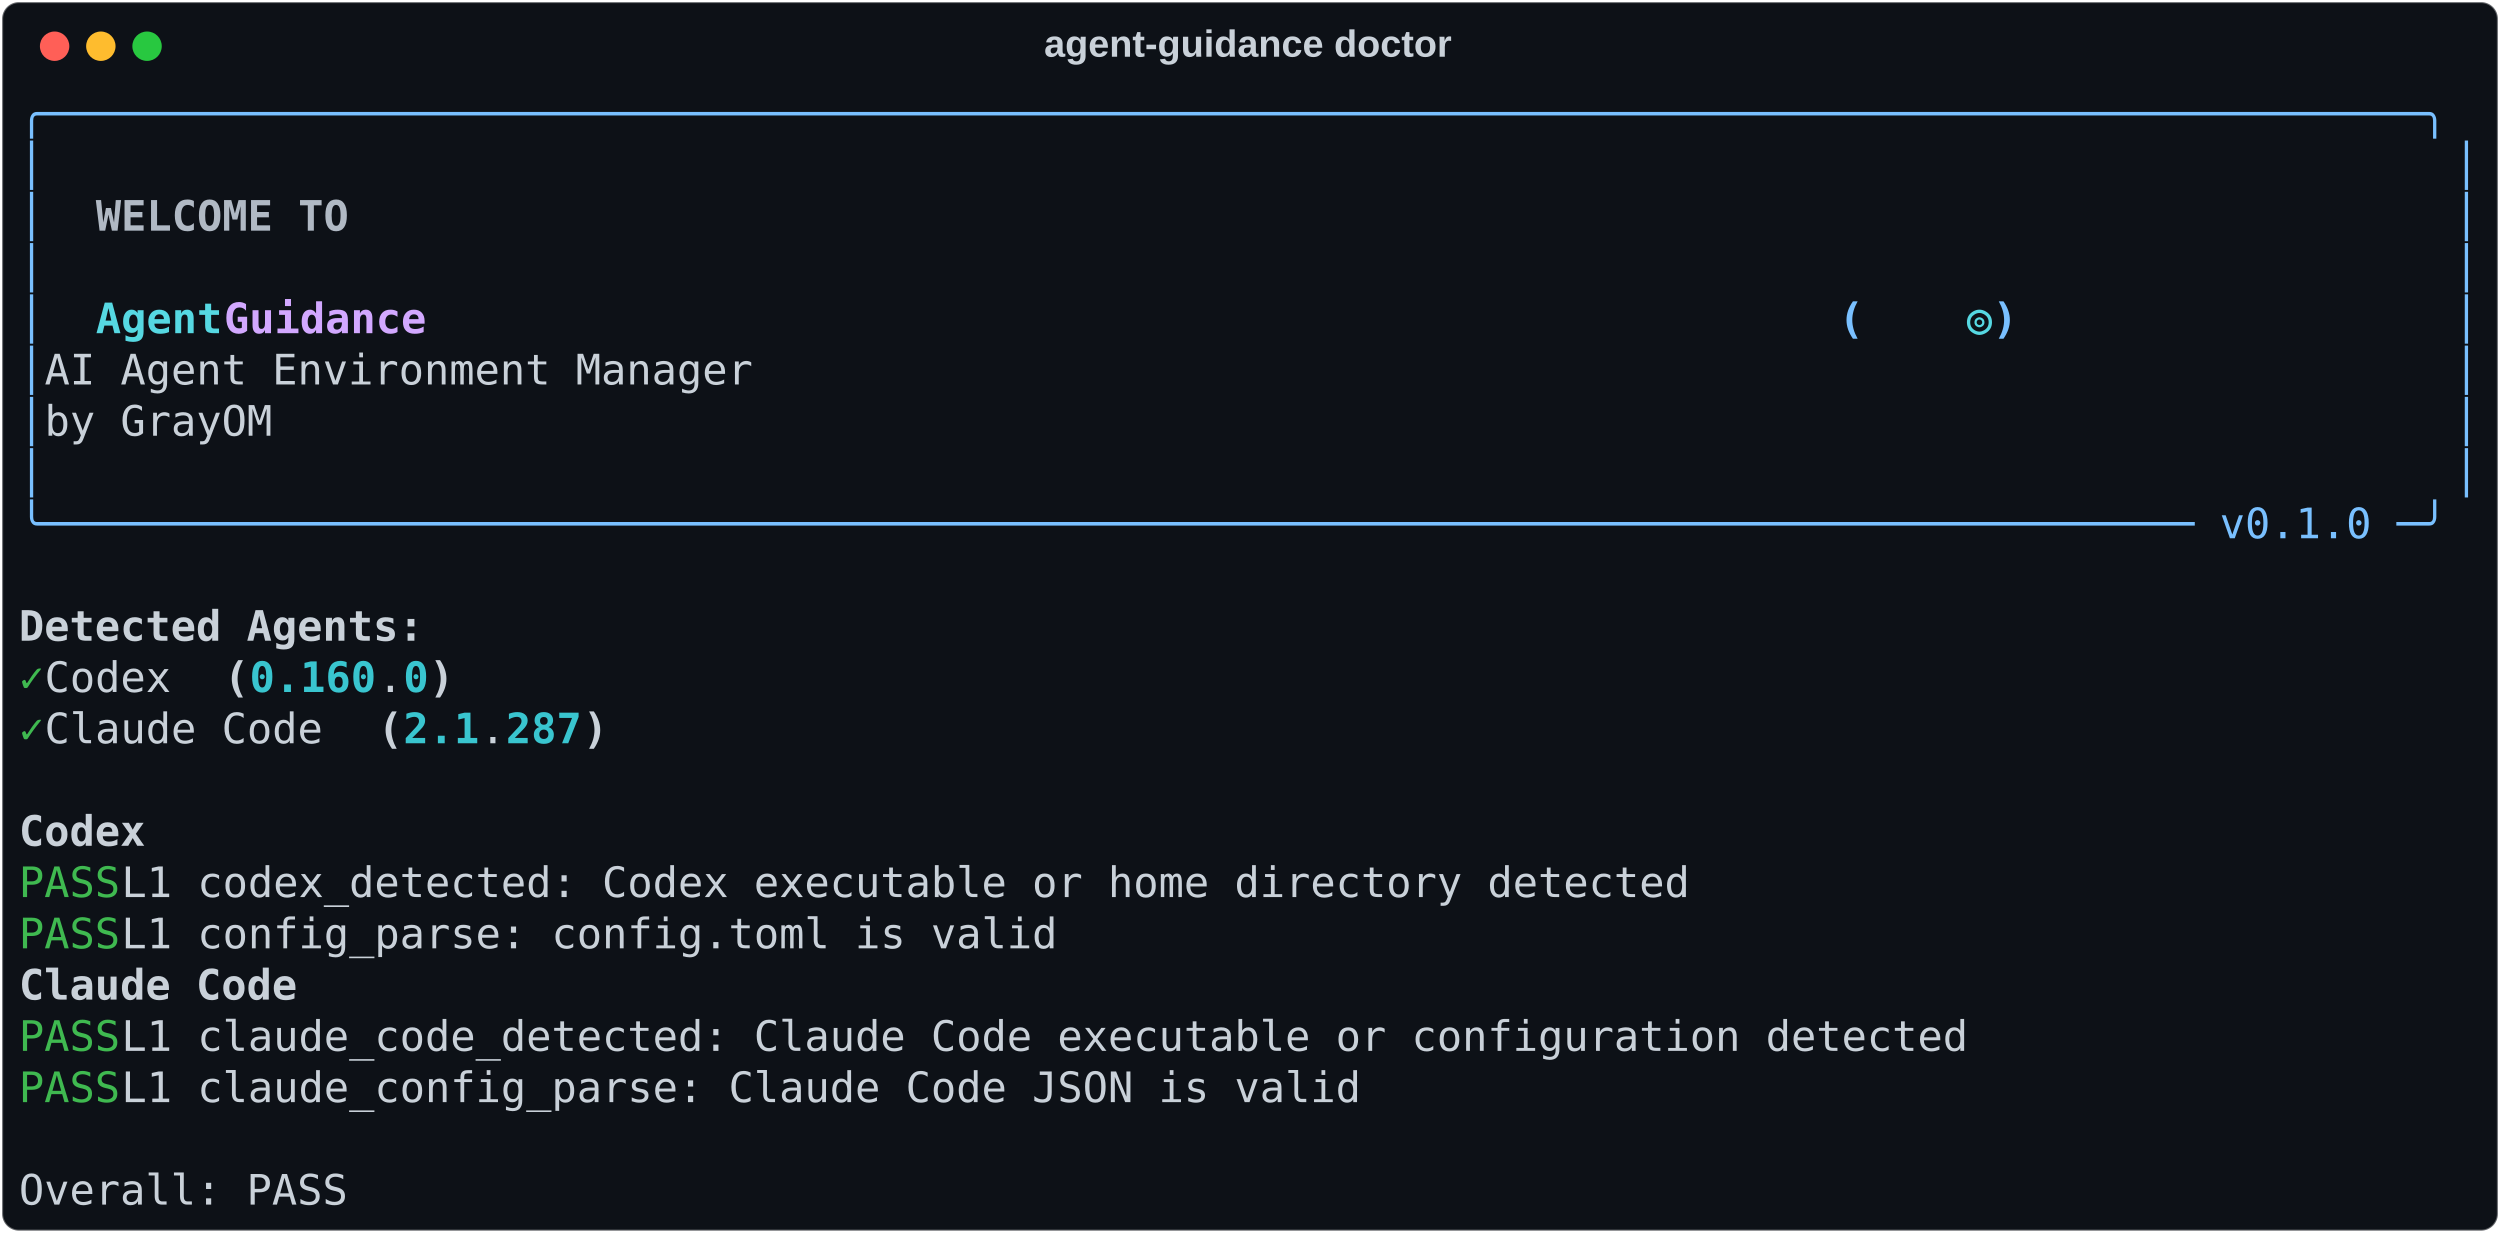
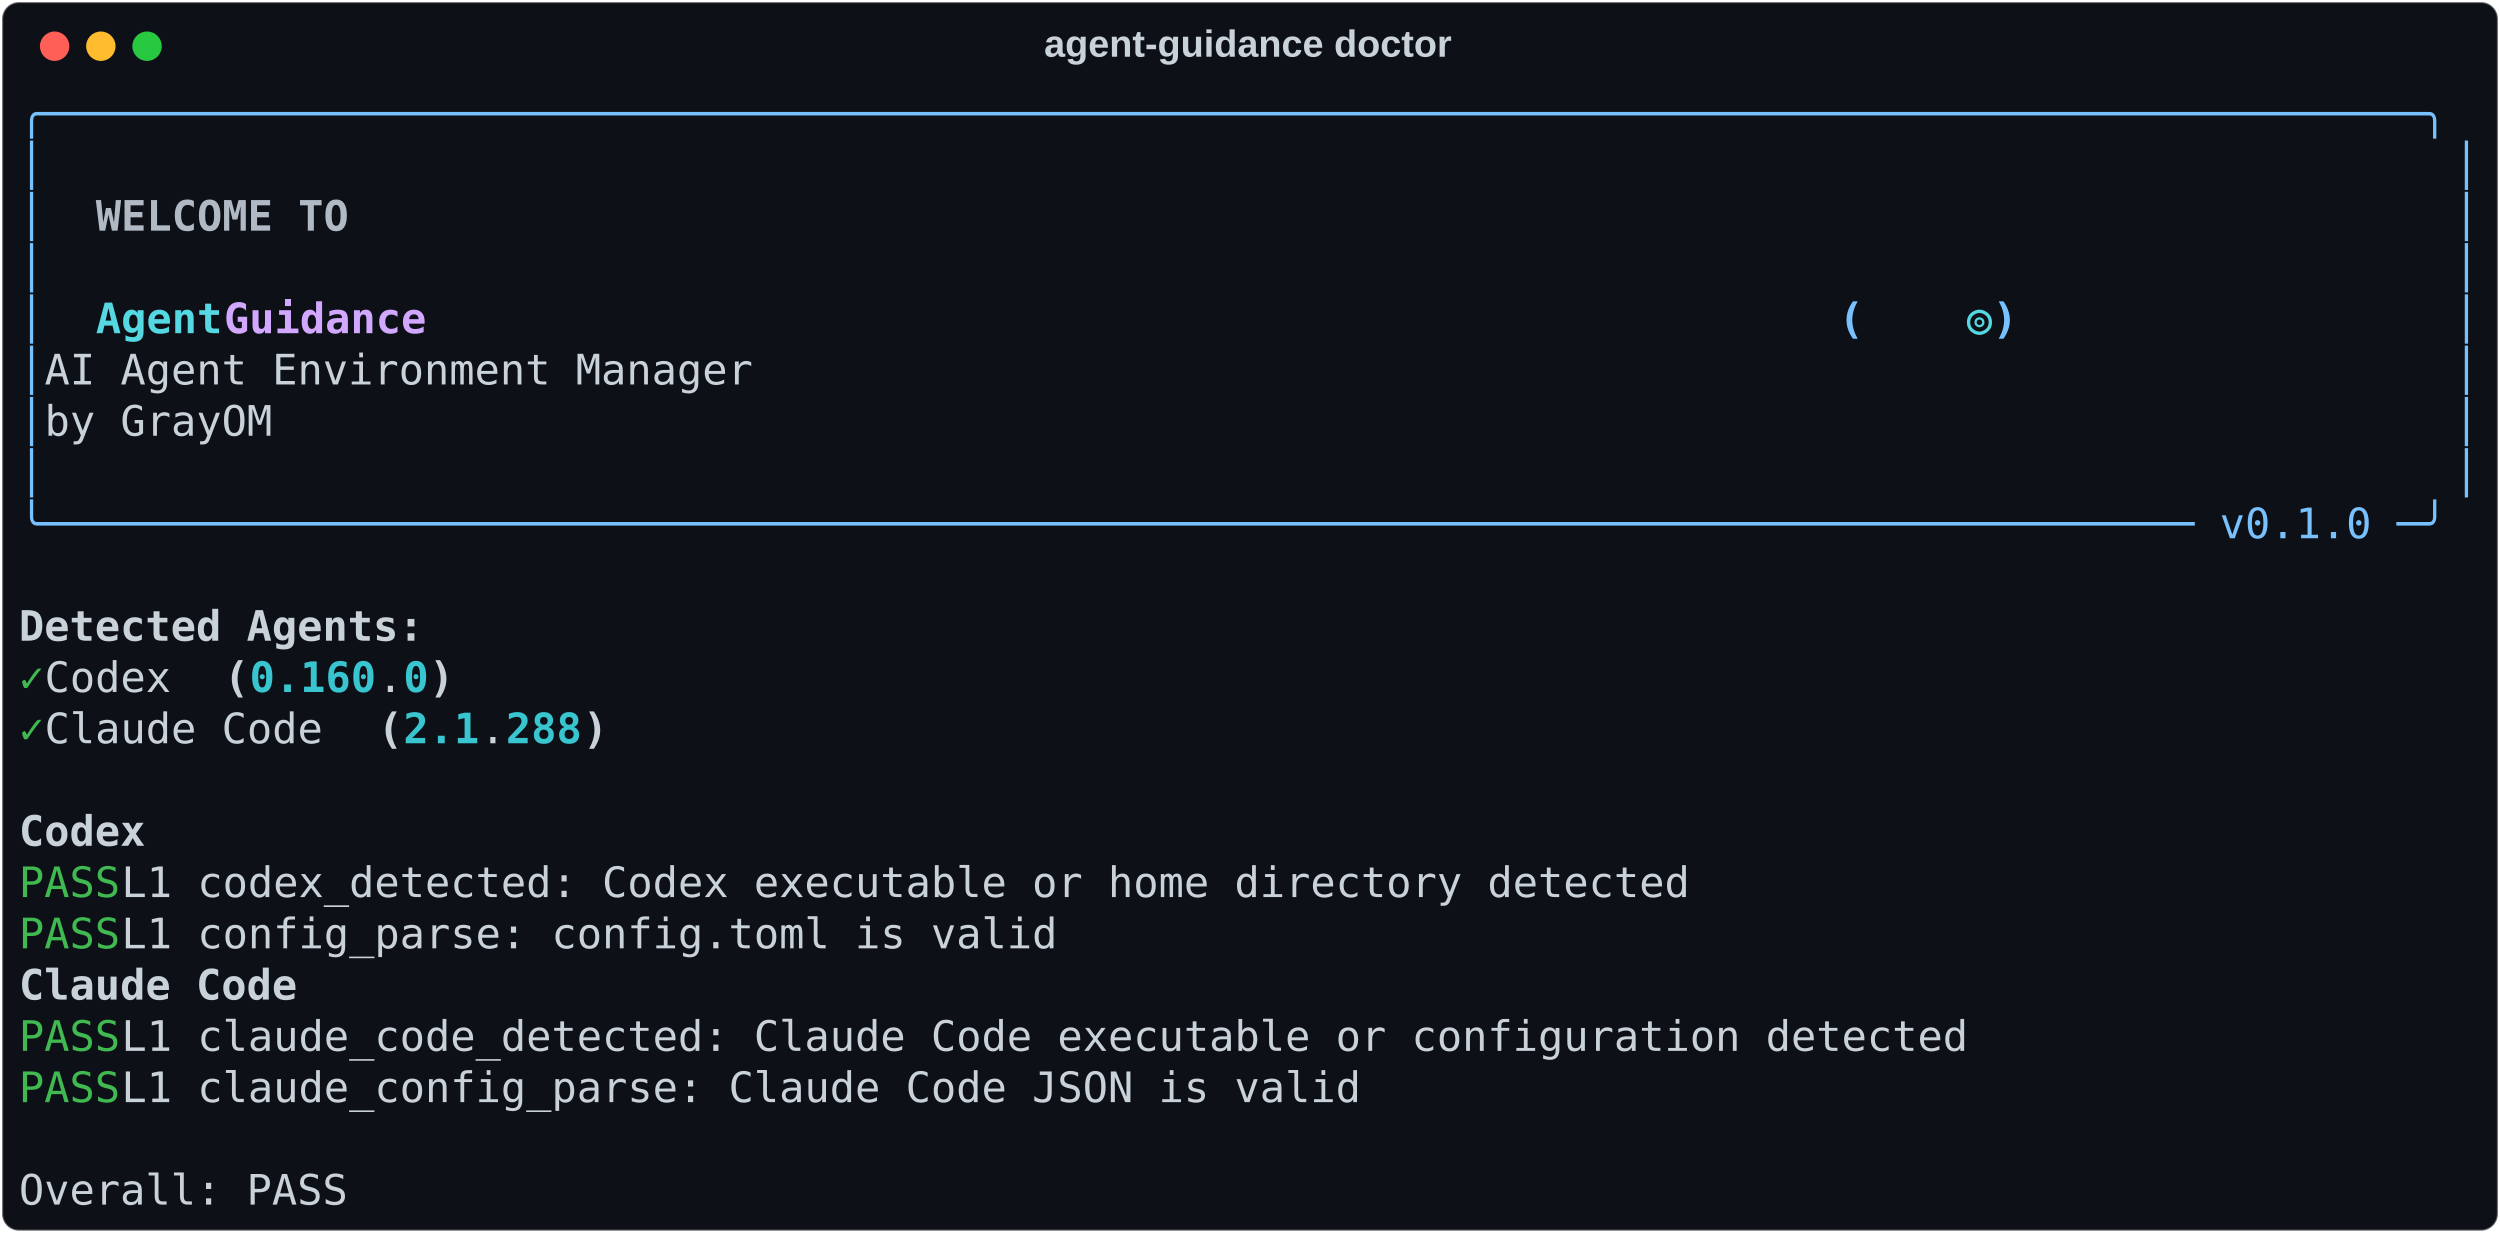
<svg xmlns="http://www.w3.org/2000/svg" class="rich-terminal" viewBox="0 0 1190 586.8">
  <style>

    @font-face {
        font-family: "Fira Code";
        src: local("FiraCode-Regular"),
                url("https://cdnjs.cloudflare.com/ajax/libs/firacode/6.2.0/woff2/FiraCode-Regular.woff2") format("woff2"),
                url("https://cdnjs.cloudflare.com/ajax/libs/firacode/6.2.0/woff/FiraCode-Regular.woff") format("woff");
        font-style: normal;
        font-weight: 400;
    }
    @font-face {
        font-family: "Fira Code";
        src: local("FiraCode-Bold"),
                url("https://cdnjs.cloudflare.com/ajax/libs/firacode/6.2.0/woff2/FiraCode-Bold.woff2") format("woff2"),
                url("https://cdnjs.cloudflare.com/ajax/libs/firacode/6.2.0/woff/FiraCode-Bold.woff") format("woff");
        font-style: bold;
        font-weight: 700;
    }

-     .terminal-439810140-matrix {
+     .terminal-562165853-matrix {
        font-family: Fira Code, monospace;
        font-size: 20px;
        line-height: 24.4px;
        font-variant-east-asian: full-width;
    }

-     .terminal-439810140-title {
+     .terminal-562165853-title {
        font-size: 18px;
        font-weight: bold;
        font-family: arial;
    }

-     .terminal-439810140-r1 { fill: #79c0ff }
- .terminal-439810140-r2 { fill: #c9d1d9 }
- .terminal-439810140-r3 { fill: #b0b9c4;font-weight: bold }
- .terminal-439810140-r4 { fill: #79c0ff;font-weight: bold }
- .terminal-439810140-r5 { fill: #56d8e2;font-weight: bold }
- .terminal-439810140-r6 { fill: #d2a8ff;font-weight: bold }
- .terminal-439810140-r7 { fill: #c9d1d9;font-weight: bold }
- .terminal-439810140-r8 { fill: #3fb950 }
- .terminal-439810140-r9 { fill: #39c5cf;font-weight: bold }
+     .terminal-562165853-r1 { fill: #79c0ff }
+ .terminal-562165853-r2 { fill: #c9d1d9 }
+ .terminal-562165853-r3 { fill: #b0b9c4;font-weight: bold }
+ .terminal-562165853-r4 { fill: #79c0ff;font-weight: bold }
+ .terminal-562165853-r5 { fill: #56d8e2;font-weight: bold }
+ .terminal-562165853-r6 { fill: #d2a8ff;font-weight: bold }
+ .terminal-562165853-r7 { fill: #c9d1d9;font-weight: bold }
+ .terminal-562165853-r8 { fill: #3fb950 }
+ .terminal-562165853-r9 { fill: #39c5cf;font-weight: bold }
    </style>
  <defs>
-     <clipPath id="terminal-439810140-clip-terminal">
+     <clipPath id="terminal-562165853-clip-terminal">
      <rect x="0" y="0" width="1170.2" height="535.8" />
    </clipPath>
-     <clipPath id="terminal-439810140-line-0">
+     <clipPath id="terminal-562165853-line-0">
      <rect x="0" y="1.5" width="1171.2" height="24.65" />
    </clipPath>
-     <clipPath id="terminal-439810140-line-1">
+     <clipPath id="terminal-562165853-line-1">
      <rect x="0" y="25.9" width="1171.2" height="24.65" />
    </clipPath>
-     <clipPath id="terminal-439810140-line-2">
+     <clipPath id="terminal-562165853-line-2">
      <rect x="0" y="50.3" width="1171.2" height="24.65" />
    </clipPath>
-     <clipPath id="terminal-439810140-line-3">
+     <clipPath id="terminal-562165853-line-3">
      <rect x="0" y="74.7" width="1171.2" height="24.65" />
    </clipPath>
-     <clipPath id="terminal-439810140-line-4">
+     <clipPath id="terminal-562165853-line-4">
      <rect x="0" y="99.1" width="1171.2" height="24.65" />
    </clipPath>
-     <clipPath id="terminal-439810140-line-5">
+     <clipPath id="terminal-562165853-line-5">
      <rect x="0" y="123.5" width="1171.2" height="24.65" />
    </clipPath>
-     <clipPath id="terminal-439810140-line-6">
+     <clipPath id="terminal-562165853-line-6">
      <rect x="0" y="147.9" width="1171.2" height="24.65" />
    </clipPath>
-     <clipPath id="terminal-439810140-line-7">
+     <clipPath id="terminal-562165853-line-7">
      <rect x="0" y="172.3" width="1171.2" height="24.65" />
    </clipPath>
-     <clipPath id="terminal-439810140-line-8">
+     <clipPath id="terminal-562165853-line-8">
      <rect x="0" y="196.7" width="1171.2" height="24.65" />
    </clipPath>
-     <clipPath id="terminal-439810140-line-9">
+     <clipPath id="terminal-562165853-line-9">
      <rect x="0" y="221.1" width="1171.2" height="24.65" />
    </clipPath>
-     <clipPath id="terminal-439810140-line-10">
+     <clipPath id="terminal-562165853-line-10">
      <rect x="0" y="245.5" width="1171.2" height="24.65" />
    </clipPath>
-     <clipPath id="terminal-439810140-line-11">
+     <clipPath id="terminal-562165853-line-11">
      <rect x="0" y="269.9" width="1171.2" height="24.65" />
    </clipPath>
-     <clipPath id="terminal-439810140-line-12">
+     <clipPath id="terminal-562165853-line-12">
      <rect x="0" y="294.3" width="1171.2" height="24.65" />
    </clipPath>
-     <clipPath id="terminal-439810140-line-13">
+     <clipPath id="terminal-562165853-line-13">
      <rect x="0" y="318.7" width="1171.2" height="24.65" />
    </clipPath>
-     <clipPath id="terminal-439810140-line-14">
+     <clipPath id="terminal-562165853-line-14">
      <rect x="0" y="343.1" width="1171.2" height="24.65" />
    </clipPath>
-     <clipPath id="terminal-439810140-line-15">
+     <clipPath id="terminal-562165853-line-15">
      <rect x="0" y="367.5" width="1171.2" height="24.65" />
    </clipPath>
-     <clipPath id="terminal-439810140-line-16">
+     <clipPath id="terminal-562165853-line-16">
      <rect x="0" y="391.9" width="1171.2" height="24.65" />
    </clipPath>
-     <clipPath id="terminal-439810140-line-17">
+     <clipPath id="terminal-562165853-line-17">
      <rect x="0" y="416.3" width="1171.2" height="24.65" />
    </clipPath>
-     <clipPath id="terminal-439810140-line-18">
+     <clipPath id="terminal-562165853-line-18">
      <rect x="0" y="440.7" width="1171.2" height="24.65" />
    </clipPath>
-     <clipPath id="terminal-439810140-line-19">
+     <clipPath id="terminal-562165853-line-19">
      <rect x="0" y="465.1" width="1171.2" height="24.65" />
    </clipPath>
-     <clipPath id="terminal-439810140-line-20">
+     <clipPath id="terminal-562165853-line-20">
      <rect x="0" y="489.5" width="1171.2" height="24.65" />
    </clipPath>
  </defs>
  <rect fill="#0d1117" stroke="rgba(255,255,255,0.35)" stroke-width="1" x="1" y="1" width="1188" height="584.8" rx="8" />
-   <text class="terminal-439810140-title" fill="#c9d1d9" text-anchor="middle" x="594" y="27">agent-guidance doctor</text>
+   <text class="terminal-562165853-title" fill="#c9d1d9" text-anchor="middle" x="594" y="27">agent-guidance doctor</text>
  <g transform="translate(26,22)">
    <circle cx="0" cy="0" r="7" fill="#ff5f57" />
    <circle cx="22" cy="0" r="7" fill="#febc2e" />
    <circle cx="44" cy="0" r="7" fill="#28c840" />
  </g>
-   <g transform="translate(9, 41)" clip-path="url(#terminal-439810140-clip-terminal)">
-     <g class="terminal-439810140-matrix">
-       <text class="terminal-439810140-r1" x="0" y="20" textLength="1171.2" clip-path="url(#terminal-439810140-line-0)">╭──────────────────────────────────────────────────────────────────────────────────────────────╮</text>
-       <text class="terminal-439810140-r2" x="1171.2" y="20" textLength="12.2" clip-path="url(#terminal-439810140-line-0)">
- </text>
-       <text class="terminal-439810140-r1" x="0" y="44.4" textLength="12.2" clip-path="url(#terminal-439810140-line-1)">│</text>
-       <text class="terminal-439810140-r1" x="1159" y="44.4" textLength="12.2" clip-path="url(#terminal-439810140-line-1)">│</text>
-       <text class="terminal-439810140-r2" x="1171.2" y="44.4" textLength="12.2" clip-path="url(#terminal-439810140-line-1)">
- </text>
-       <text class="terminal-439810140-r1" x="0" y="68.8" textLength="12.2" clip-path="url(#terminal-439810140-line-2)">│</text>
-       <text class="terminal-439810140-r3" x="36.6" y="68.8" textLength="658.8" clip-path="url(#terminal-439810140-line-2)">WELCOME TO                                            </text>
-       <text class="terminal-439810140-r1" x="1159" y="68.8" textLength="12.2" clip-path="url(#terminal-439810140-line-2)">│</text>
-       <text class="terminal-439810140-r2" x="1171.2" y="68.8" textLength="12.2" clip-path="url(#terminal-439810140-line-2)">
- </text>
-       <text class="terminal-439810140-r1" x="0" y="93.2" textLength="12.2" clip-path="url(#terminal-439810140-line-3)">│</text>
-       <text class="terminal-439810140-r1" x="1159" y="93.2" textLength="12.2" clip-path="url(#terminal-439810140-line-3)">│</text>
-       <text class="terminal-439810140-r2" x="1171.2" y="93.2" textLength="12.2" clip-path="url(#terminal-439810140-line-3)">
- </text>
-       <text class="terminal-439810140-r1" x="0" y="117.6" textLength="12.2" clip-path="url(#terminal-439810140-line-4)">│</text>
-       <text class="terminal-439810140-r5" x="36.6" y="117.6" textLength="61" clip-path="url(#terminal-439810140-line-4)">Agent</text>
-       <text class="terminal-439810140-r6" x="97.6" y="117.6" textLength="109.8" clip-path="url(#terminal-439810140-line-4)"> Guidance</text>
-       <text class="terminal-439810140-r4" x="866.2" y="117.6" textLength="61" clip-path="url(#terminal-439810140-line-4)">   ( </text>
-       <text class="terminal-439810140-r5" x="927.2" y="117.6" textLength="12.2" clip-path="url(#terminal-439810140-line-4)">◎</text>
-       <text class="terminal-439810140-r4" x="939.4" y="117.6" textLength="24.4" clip-path="url(#terminal-439810140-line-4)"> )</text>
-       <text class="terminal-439810140-r1" x="1159" y="117.6" textLength="12.2" clip-path="url(#terminal-439810140-line-4)">│</text>
-       <text class="terminal-439810140-r2" x="1171.2" y="117.6" textLength="12.2" clip-path="url(#terminal-439810140-line-4)">
- </text>
-       <text class="terminal-439810140-r1" x="0" y="142" textLength="12.2" clip-path="url(#terminal-439810140-line-5)">│</text>
-       <text class="terminal-439810140-r2" x="12.2" y="142" textLength="854" clip-path="url(#terminal-439810140-line-5)">  AI Agent Environment Manager                                        </text>
-       <text class="terminal-439810140-r1" x="1159" y="142" textLength="12.2" clip-path="url(#terminal-439810140-line-5)">│</text>
-       <text class="terminal-439810140-r2" x="1171.2" y="142" textLength="12.2" clip-path="url(#terminal-439810140-line-5)">
- </text>
-       <text class="terminal-439810140-r1" x="0" y="166.4" textLength="12.2" clip-path="url(#terminal-439810140-line-6)">│</text>
-       <text class="terminal-439810140-r2" x="12.2" y="166.4" textLength="1146.8" clip-path="url(#terminal-439810140-line-6)">  by GrayOM                                                                                   </text>
-       <text class="terminal-439810140-r1" x="1159" y="166.4" textLength="12.2" clip-path="url(#terminal-439810140-line-6)">│</text>
-       <text class="terminal-439810140-r2" x="1171.2" y="166.4" textLength="12.2" clip-path="url(#terminal-439810140-line-6)">
- </text>
-       <text class="terminal-439810140-r1" x="0" y="190.8" textLength="12.2" clip-path="url(#terminal-439810140-line-7)">│</text>
-       <text class="terminal-439810140-r1" x="1159" y="190.8" textLength="12.2" clip-path="url(#terminal-439810140-line-7)">│</text>
-       <text class="terminal-439810140-r2" x="1171.2" y="190.8" textLength="12.2" clip-path="url(#terminal-439810140-line-7)">
- </text>
-       <text class="terminal-439810140-r1" x="0" y="215.2" textLength="1171.2" clip-path="url(#terminal-439810140-line-8)">╰───────────────────────────────────────────────────────────────────────────────────── v0.1.0 ─╯</text>
-       <text class="terminal-439810140-r2" x="1171.2" y="215.2" textLength="12.2" clip-path="url(#terminal-439810140-line-8)">
- </text>
-       <text class="terminal-439810140-r2" x="1171.2" y="239.6" textLength="12.2" clip-path="url(#terminal-439810140-line-9)">
- </text>
-       <text class="terminal-439810140-r7" x="0" y="264" textLength="195.2" clip-path="url(#terminal-439810140-line-10)">Detected Agents:</text>
-       <text class="terminal-439810140-r2" x="1171.2" y="264" textLength="12.2" clip-path="url(#terminal-439810140-line-10)">
- </text>
-       <text class="terminal-439810140-r8" x="0" y="288.4" textLength="12.2" clip-path="url(#terminal-439810140-line-11)">✓</text>
-       <text class="terminal-439810140-r2" x="12.2" y="288.4" textLength="85.4" clip-path="url(#terminal-439810140-line-11)"> Codex </text>
-       <text class="terminal-439810140-r7" x="97.6" y="288.4" textLength="12.2" clip-path="url(#terminal-439810140-line-11)">(</text>
-       <text class="terminal-439810140-r9" x="109.8" y="288.4" textLength="61" clip-path="url(#terminal-439810140-line-11)">0.160</text>
-       <text class="terminal-439810140-r2" x="170.8" y="288.4" textLength="12.2" clip-path="url(#terminal-439810140-line-11)">.</text>
-       <text class="terminal-439810140-r9" x="183" y="288.4" textLength="12.2" clip-path="url(#terminal-439810140-line-11)">0</text>
-       <text class="terminal-439810140-r7" x="195.2" y="288.4" textLength="12.2" clip-path="url(#terminal-439810140-line-11)">)</text>
-       <text class="terminal-439810140-r2" x="1171.2" y="288.4" textLength="12.2" clip-path="url(#terminal-439810140-line-11)">
- </text>
-       <text class="terminal-439810140-r8" x="0" y="312.8" textLength="12.2" clip-path="url(#terminal-439810140-line-12)">✓</text>
-       <text class="terminal-439810140-r2" x="12.2" y="312.8" textLength="158.6" clip-path="url(#terminal-439810140-line-12)"> Claude Code </text>
-       <text class="terminal-439810140-r7" x="170.8" y="312.8" textLength="12.2" clip-path="url(#terminal-439810140-line-12)">(</text>
-       <text class="terminal-439810140-r9" x="183" y="312.8" textLength="36.6" clip-path="url(#terminal-439810140-line-12)">2.1</text>
-       <text class="terminal-439810140-r2" x="219.6" y="312.8" textLength="12.2" clip-path="url(#terminal-439810140-line-12)">.</text>
-       <text class="terminal-439810140-r9" x="231.8" y="312.8" textLength="36.6" clip-path="url(#terminal-439810140-line-12)">287</text>
-       <text class="terminal-439810140-r7" x="268.4" y="312.8" textLength="12.2" clip-path="url(#terminal-439810140-line-12)">)</text>
-       <text class="terminal-439810140-r2" x="1171.2" y="312.8" textLength="12.2" clip-path="url(#terminal-439810140-line-12)">
- </text>
-       <text class="terminal-439810140-r2" x="1171.2" y="337.2" textLength="12.2" clip-path="url(#terminal-439810140-line-13)">
- </text>
-       <text class="terminal-439810140-r7" x="0" y="361.6" textLength="61" clip-path="url(#terminal-439810140-line-14)">Codex</text>
-       <text class="terminal-439810140-r2" x="1171.2" y="361.6" textLength="12.2" clip-path="url(#terminal-439810140-line-14)">
- </text>
-       <text class="terminal-439810140-r8" x="0" y="386" textLength="48.8" clip-path="url(#terminal-439810140-line-15)">PASS</text>
-       <text class="terminal-439810140-r2" x="48.8" y="386" textLength="768.6" clip-path="url(#terminal-439810140-line-15)"> L1 codex_detected: Codex executable or home directory detected</text>
-       <text class="terminal-439810140-r2" x="1171.2" y="386" textLength="12.2" clip-path="url(#terminal-439810140-line-15)">
- </text>
-       <text class="terminal-439810140-r8" x="0" y="410.4" textLength="48.8" clip-path="url(#terminal-439810140-line-16)">PASS</text>
-       <text class="terminal-439810140-r2" x="48.8" y="410.4" textLength="463.6" clip-path="url(#terminal-439810140-line-16)"> L1 config_parse: config.toml is valid</text>
-       <text class="terminal-439810140-r2" x="1171.2" y="410.4" textLength="12.2" clip-path="url(#terminal-439810140-line-16)">
- </text>
-       <text class="terminal-439810140-r7" x="0" y="434.8" textLength="134.2" clip-path="url(#terminal-439810140-line-17)">Claude Code</text>
-       <text class="terminal-439810140-r2" x="1171.2" y="434.8" textLength="12.2" clip-path="url(#terminal-439810140-line-17)">
- </text>
-       <text class="terminal-439810140-r8" x="0" y="459.2" textLength="48.8" clip-path="url(#terminal-439810140-line-18)">PASS</text>
-       <text class="terminal-439810140-r2" x="48.8" y="459.2" textLength="902.8" clip-path="url(#terminal-439810140-line-18)"> L1 claude_code_detected: Claude Code executable or configuration detected</text>
-       <text class="terminal-439810140-r2" x="1171.2" y="459.2" textLength="12.2" clip-path="url(#terminal-439810140-line-18)">
- </text>
-       <text class="terminal-439810140-r8" x="0" y="483.6" textLength="48.8" clip-path="url(#terminal-439810140-line-19)">PASS</text>
-       <text class="terminal-439810140-r2" x="48.8" y="483.6" textLength="610" clip-path="url(#terminal-439810140-line-19)"> L1 claude_config_parse: Claude Code JSON is valid</text>
-       <text class="terminal-439810140-r2" x="1171.2" y="483.6" textLength="12.2" clip-path="url(#terminal-439810140-line-19)">
- </text>
-       <text class="terminal-439810140-r2" x="1171.2" y="508" textLength="12.2" clip-path="url(#terminal-439810140-line-20)">
- </text>
-       <text class="terminal-439810140-r2" x="0" y="532.4" textLength="158.6" clip-path="url(#terminal-439810140-line-21)">Overall: PASS</text>
-       <text class="terminal-439810140-r2" x="1171.2" y="532.4" textLength="12.2" clip-path="url(#terminal-439810140-line-21)">
+   <g transform="translate(9, 41)" clip-path="url(#terminal-562165853-clip-terminal)">
+     <g class="terminal-562165853-matrix">
+       <text class="terminal-562165853-r1" x="0" y="20" textLength="1171.2" clip-path="url(#terminal-562165853-line-0)">╭──────────────────────────────────────────────────────────────────────────────────────────────╮</text>
+       <text class="terminal-562165853-r2" x="1171.2" y="20" textLength="12.2" clip-path="url(#terminal-562165853-line-0)">
+ </text>
+       <text class="terminal-562165853-r1" x="0" y="44.4" textLength="12.2" clip-path="url(#terminal-562165853-line-1)">│</text>
+       <text class="terminal-562165853-r1" x="1159" y="44.4" textLength="12.2" clip-path="url(#terminal-562165853-line-1)">│</text>
+       <text class="terminal-562165853-r2" x="1171.2" y="44.4" textLength="12.2" clip-path="url(#terminal-562165853-line-1)">
+ </text>
+       <text class="terminal-562165853-r1" x="0" y="68.8" textLength="12.2" clip-path="url(#terminal-562165853-line-2)">│</text>
+       <text class="terminal-562165853-r3" x="36.6" y="68.8" textLength="658.8" clip-path="url(#terminal-562165853-line-2)">WELCOME TO                                            </text>
+       <text class="terminal-562165853-r1" x="1159" y="68.8" textLength="12.2" clip-path="url(#terminal-562165853-line-2)">│</text>
+       <text class="terminal-562165853-r2" x="1171.2" y="68.8" textLength="12.2" clip-path="url(#terminal-562165853-line-2)">
+ </text>
+       <text class="terminal-562165853-r1" x="0" y="93.2" textLength="12.2" clip-path="url(#terminal-562165853-line-3)">│</text>
+       <text class="terminal-562165853-r1" x="1159" y="93.2" textLength="12.2" clip-path="url(#terminal-562165853-line-3)">│</text>
+       <text class="terminal-562165853-r2" x="1171.2" y="93.2" textLength="12.2" clip-path="url(#terminal-562165853-line-3)">
+ </text>
+       <text class="terminal-562165853-r1" x="0" y="117.6" textLength="12.2" clip-path="url(#terminal-562165853-line-4)">│</text>
+       <text class="terminal-562165853-r5" x="36.6" y="117.6" textLength="61" clip-path="url(#terminal-562165853-line-4)">Agent</text>
+       <text class="terminal-562165853-r6" x="97.6" y="117.6" textLength="109.8" clip-path="url(#terminal-562165853-line-4)"> Guidance</text>
+       <text class="terminal-562165853-r4" x="866.2" y="117.6" textLength="61" clip-path="url(#terminal-562165853-line-4)">   ( </text>
+       <text class="terminal-562165853-r5" x="927.2" y="117.6" textLength="12.2" clip-path="url(#terminal-562165853-line-4)">◎</text>
+       <text class="terminal-562165853-r4" x="939.4" y="117.6" textLength="24.4" clip-path="url(#terminal-562165853-line-4)"> )</text>
+       <text class="terminal-562165853-r1" x="1159" y="117.6" textLength="12.2" clip-path="url(#terminal-562165853-line-4)">│</text>
+       <text class="terminal-562165853-r2" x="1171.2" y="117.6" textLength="12.2" clip-path="url(#terminal-562165853-line-4)">
+ </text>
+       <text class="terminal-562165853-r1" x="0" y="142" textLength="12.2" clip-path="url(#terminal-562165853-line-5)">│</text>
+       <text class="terminal-562165853-r2" x="12.2" y="142" textLength="854" clip-path="url(#terminal-562165853-line-5)">  AI Agent Environment Manager                                        </text>
+       <text class="terminal-562165853-r1" x="1159" y="142" textLength="12.2" clip-path="url(#terminal-562165853-line-5)">│</text>
+       <text class="terminal-562165853-r2" x="1171.2" y="142" textLength="12.2" clip-path="url(#terminal-562165853-line-5)">
+ </text>
+       <text class="terminal-562165853-r1" x="0" y="166.4" textLength="12.2" clip-path="url(#terminal-562165853-line-6)">│</text>
+       <text class="terminal-562165853-r2" x="12.2" y="166.4" textLength="1146.8" clip-path="url(#terminal-562165853-line-6)">  by GrayOM                                                                                   </text>
+       <text class="terminal-562165853-r1" x="1159" y="166.4" textLength="12.2" clip-path="url(#terminal-562165853-line-6)">│</text>
+       <text class="terminal-562165853-r2" x="1171.2" y="166.4" textLength="12.2" clip-path="url(#terminal-562165853-line-6)">
+ </text>
+       <text class="terminal-562165853-r1" x="0" y="190.8" textLength="12.2" clip-path="url(#terminal-562165853-line-7)">│</text>
+       <text class="terminal-562165853-r1" x="1159" y="190.8" textLength="12.2" clip-path="url(#terminal-562165853-line-7)">│</text>
+       <text class="terminal-562165853-r2" x="1171.2" y="190.8" textLength="12.2" clip-path="url(#terminal-562165853-line-7)">
+ </text>
+       <text class="terminal-562165853-r1" x="0" y="215.2" textLength="1171.2" clip-path="url(#terminal-562165853-line-8)">╰───────────────────────────────────────────────────────────────────────────────────── v0.1.0 ─╯</text>
+       <text class="terminal-562165853-r2" x="1171.2" y="215.2" textLength="12.2" clip-path="url(#terminal-562165853-line-8)">
+ </text>
+       <text class="terminal-562165853-r2" x="1171.2" y="239.6" textLength="12.2" clip-path="url(#terminal-562165853-line-9)">
+ </text>
+       <text class="terminal-562165853-r7" x="0" y="264" textLength="195.2" clip-path="url(#terminal-562165853-line-10)">Detected Agents:</text>
+       <text class="terminal-562165853-r2" x="1171.2" y="264" textLength="12.2" clip-path="url(#terminal-562165853-line-10)">
+ </text>
+       <text class="terminal-562165853-r8" x="0" y="288.4" textLength="12.2" clip-path="url(#terminal-562165853-line-11)">✓</text>
+       <text class="terminal-562165853-r2" x="12.2" y="288.4" textLength="85.4" clip-path="url(#terminal-562165853-line-11)"> Codex </text>
+       <text class="terminal-562165853-r7" x="97.6" y="288.4" textLength="12.2" clip-path="url(#terminal-562165853-line-11)">(</text>
+       <text class="terminal-562165853-r9" x="109.8" y="288.4" textLength="61" clip-path="url(#terminal-562165853-line-11)">0.160</text>
+       <text class="terminal-562165853-r2" x="170.8" y="288.4" textLength="12.2" clip-path="url(#terminal-562165853-line-11)">.</text>
+       <text class="terminal-562165853-r9" x="183" y="288.4" textLength="12.2" clip-path="url(#terminal-562165853-line-11)">0</text>
+       <text class="terminal-562165853-r7" x="195.2" y="288.4" textLength="12.2" clip-path="url(#terminal-562165853-line-11)">)</text>
+       <text class="terminal-562165853-r2" x="1171.2" y="288.4" textLength="12.2" clip-path="url(#terminal-562165853-line-11)">
+ </text>
+       <text class="terminal-562165853-r8" x="0" y="312.8" textLength="12.2" clip-path="url(#terminal-562165853-line-12)">✓</text>
+       <text class="terminal-562165853-r2" x="12.2" y="312.8" textLength="158.6" clip-path="url(#terminal-562165853-line-12)"> Claude Code </text>
+       <text class="terminal-562165853-r7" x="170.8" y="312.8" textLength="12.2" clip-path="url(#terminal-562165853-line-12)">(</text>
+       <text class="terminal-562165853-r9" x="183" y="312.8" textLength="36.6" clip-path="url(#terminal-562165853-line-12)">2.1</text>
+       <text class="terminal-562165853-r2" x="219.6" y="312.8" textLength="12.2" clip-path="url(#terminal-562165853-line-12)">.</text>
+       <text class="terminal-562165853-r9" x="231.8" y="312.8" textLength="36.6" clip-path="url(#terminal-562165853-line-12)">288</text>
+       <text class="terminal-562165853-r7" x="268.4" y="312.8" textLength="12.2" clip-path="url(#terminal-562165853-line-12)">)</text>
+       <text class="terminal-562165853-r2" x="1171.2" y="312.8" textLength="12.2" clip-path="url(#terminal-562165853-line-12)">
+ </text>
+       <text class="terminal-562165853-r2" x="1171.2" y="337.2" textLength="12.2" clip-path="url(#terminal-562165853-line-13)">
+ </text>
+       <text class="terminal-562165853-r7" x="0" y="361.6" textLength="61" clip-path="url(#terminal-562165853-line-14)">Codex</text>
+       <text class="terminal-562165853-r2" x="1171.2" y="361.6" textLength="12.2" clip-path="url(#terminal-562165853-line-14)">
+ </text>
+       <text class="terminal-562165853-r8" x="0" y="386" textLength="48.8" clip-path="url(#terminal-562165853-line-15)">PASS</text>
+       <text class="terminal-562165853-r2" x="48.8" y="386" textLength="768.6" clip-path="url(#terminal-562165853-line-15)"> L1 codex_detected: Codex executable or home directory detected</text>
+       <text class="terminal-562165853-r2" x="1171.2" y="386" textLength="12.2" clip-path="url(#terminal-562165853-line-15)">
+ </text>
+       <text class="terminal-562165853-r8" x="0" y="410.4" textLength="48.8" clip-path="url(#terminal-562165853-line-16)">PASS</text>
+       <text class="terminal-562165853-r2" x="48.8" y="410.4" textLength="463.6" clip-path="url(#terminal-562165853-line-16)"> L1 config_parse: config.toml is valid</text>
+       <text class="terminal-562165853-r2" x="1171.2" y="410.4" textLength="12.2" clip-path="url(#terminal-562165853-line-16)">
+ </text>
+       <text class="terminal-562165853-r7" x="0" y="434.8" textLength="134.2" clip-path="url(#terminal-562165853-line-17)">Claude Code</text>
+       <text class="terminal-562165853-r2" x="1171.2" y="434.8" textLength="12.2" clip-path="url(#terminal-562165853-line-17)">
+ </text>
+       <text class="terminal-562165853-r8" x="0" y="459.2" textLength="48.8" clip-path="url(#terminal-562165853-line-18)">PASS</text>
+       <text class="terminal-562165853-r2" x="48.8" y="459.2" textLength="902.8" clip-path="url(#terminal-562165853-line-18)"> L1 claude_code_detected: Claude Code executable or configuration detected</text>
+       <text class="terminal-562165853-r2" x="1171.2" y="459.2" textLength="12.2" clip-path="url(#terminal-562165853-line-18)">
+ </text>
+       <text class="terminal-562165853-r8" x="0" y="483.6" textLength="48.8" clip-path="url(#terminal-562165853-line-19)">PASS</text>
+       <text class="terminal-562165853-r2" x="48.8" y="483.6" textLength="610" clip-path="url(#terminal-562165853-line-19)"> L1 claude_config_parse: Claude Code JSON is valid</text>
+       <text class="terminal-562165853-r2" x="1171.2" y="483.6" textLength="12.2" clip-path="url(#terminal-562165853-line-19)">
+ </text>
+       <text class="terminal-562165853-r2" x="1171.2" y="508" textLength="12.2" clip-path="url(#terminal-562165853-line-20)">
+ </text>
+       <text class="terminal-562165853-r2" x="0" y="532.4" textLength="158.6" clip-path="url(#terminal-562165853-line-21)">Overall: PASS</text>
+       <text class="terminal-562165853-r2" x="1171.2" y="532.4" textLength="12.2" clip-path="url(#terminal-562165853-line-21)">
</text>
    </g>
  </g>
</svg>
